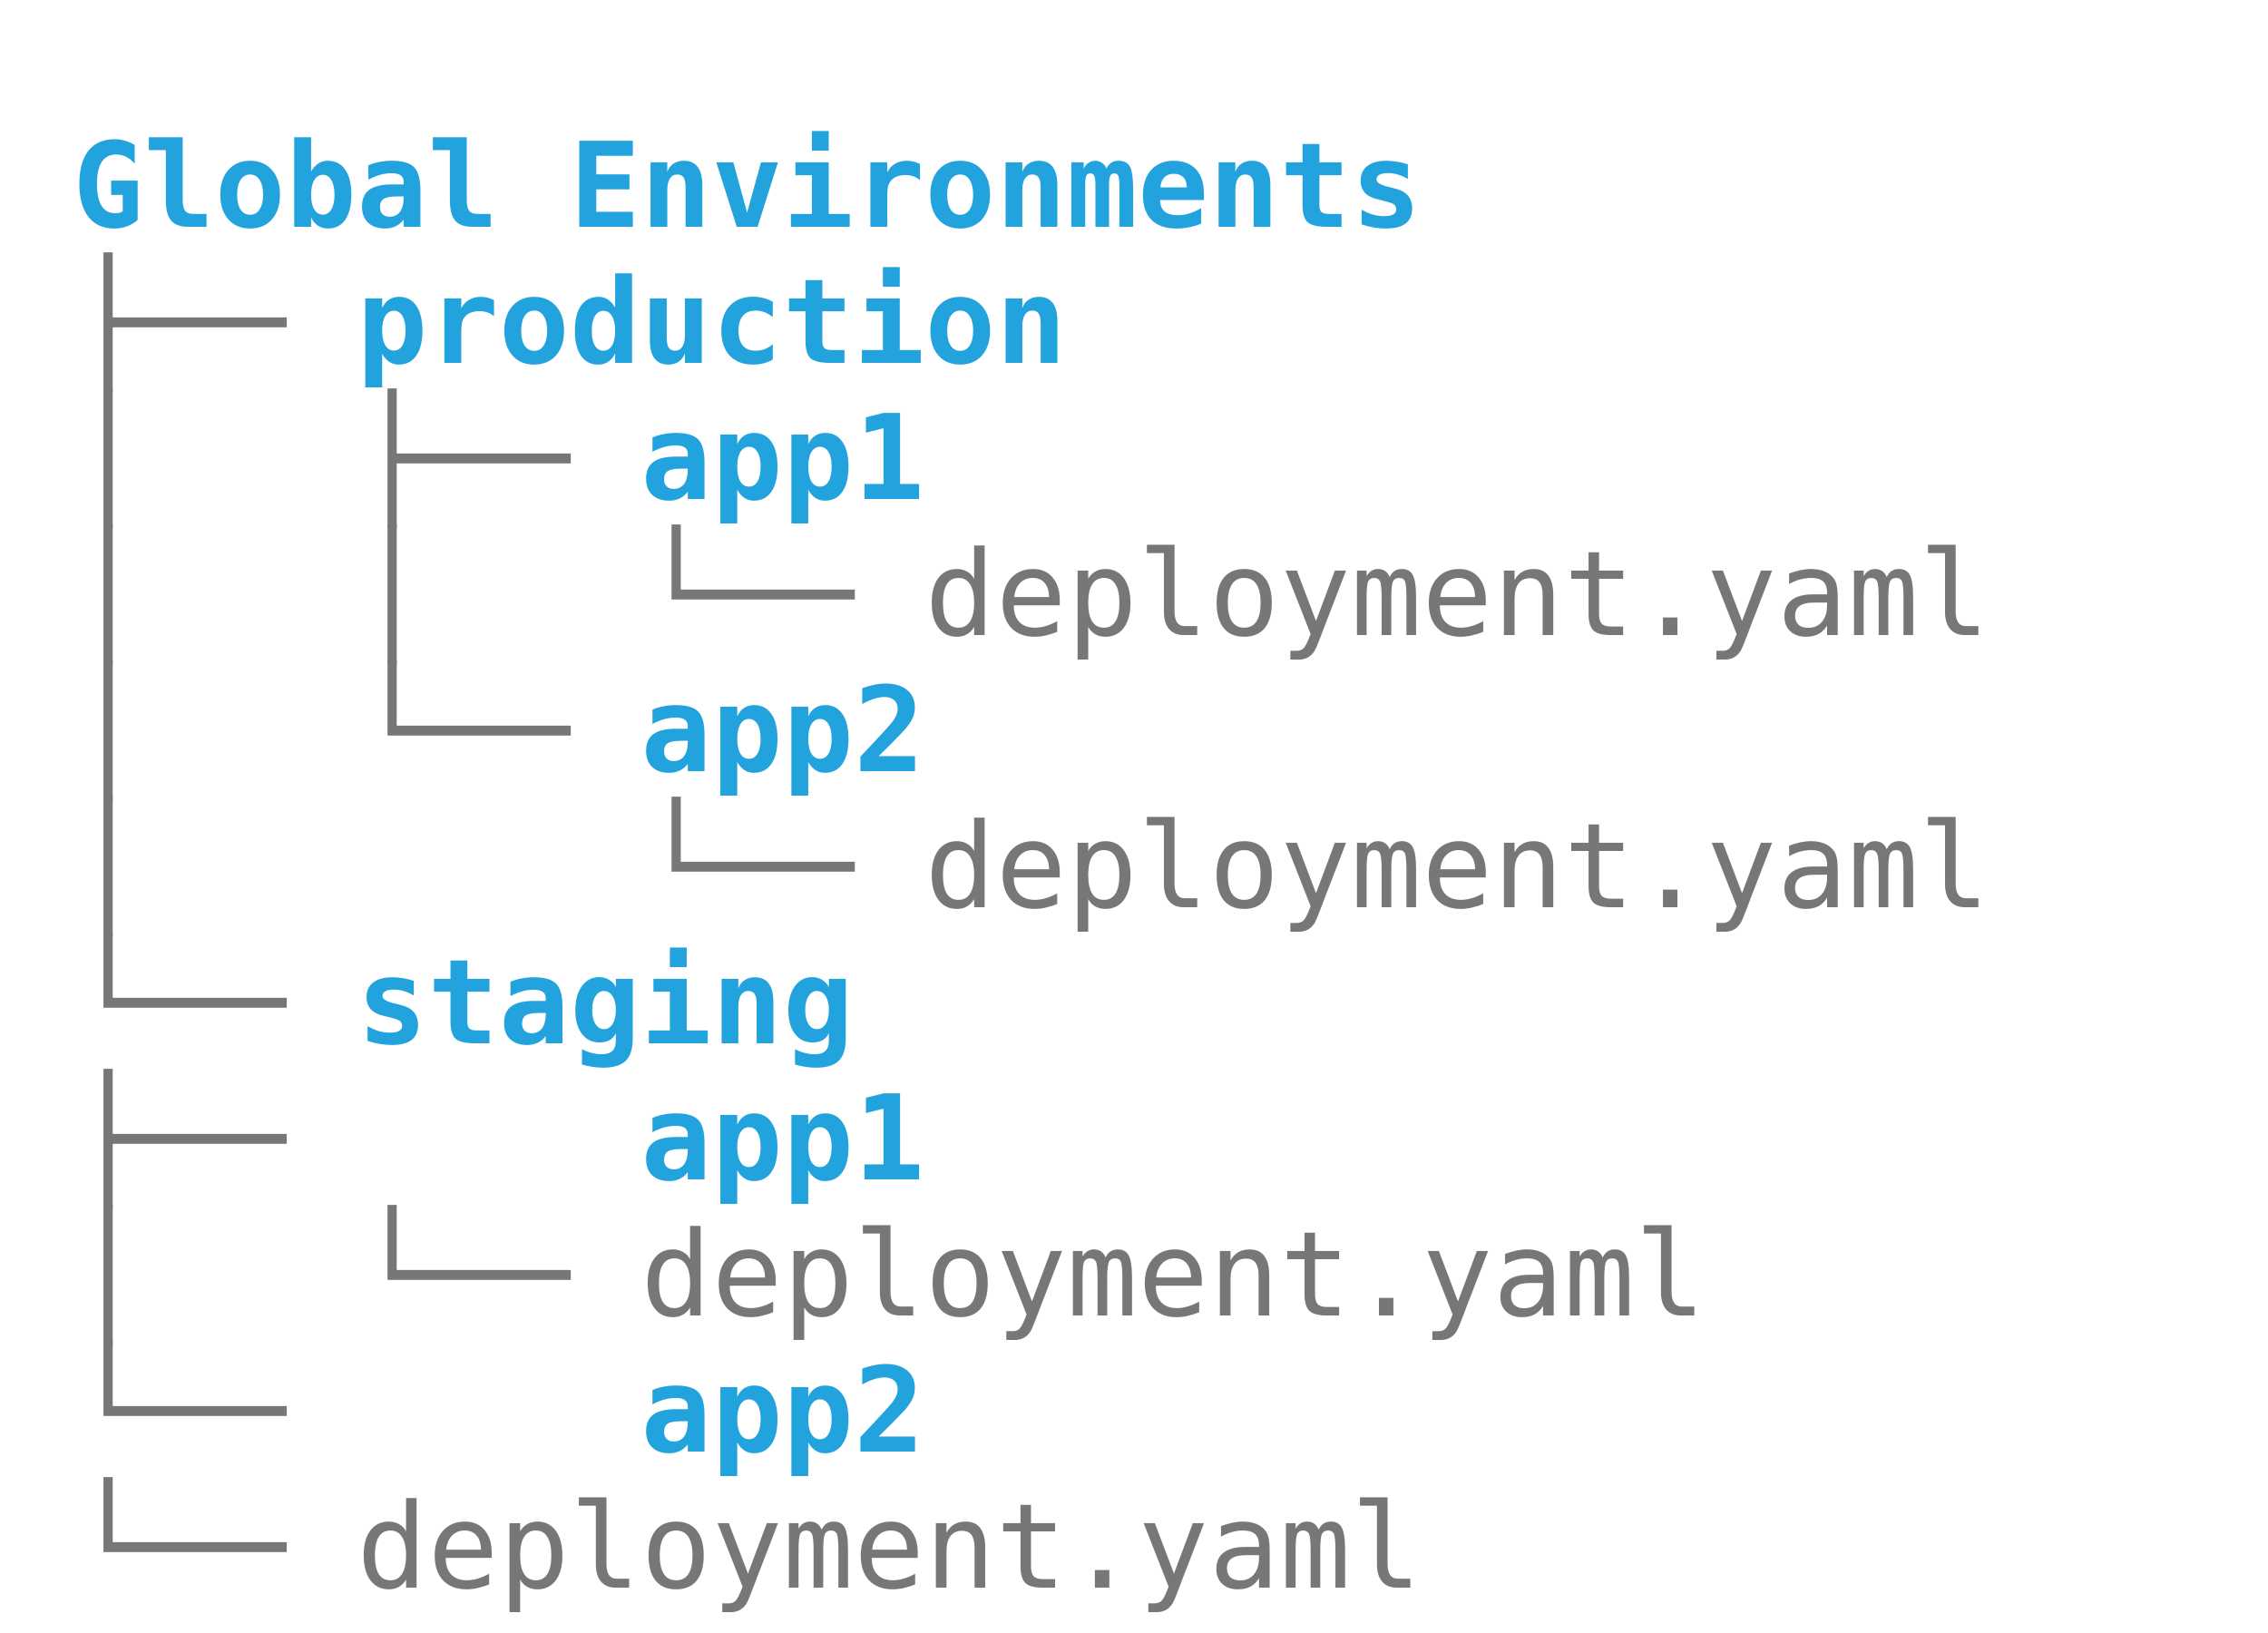
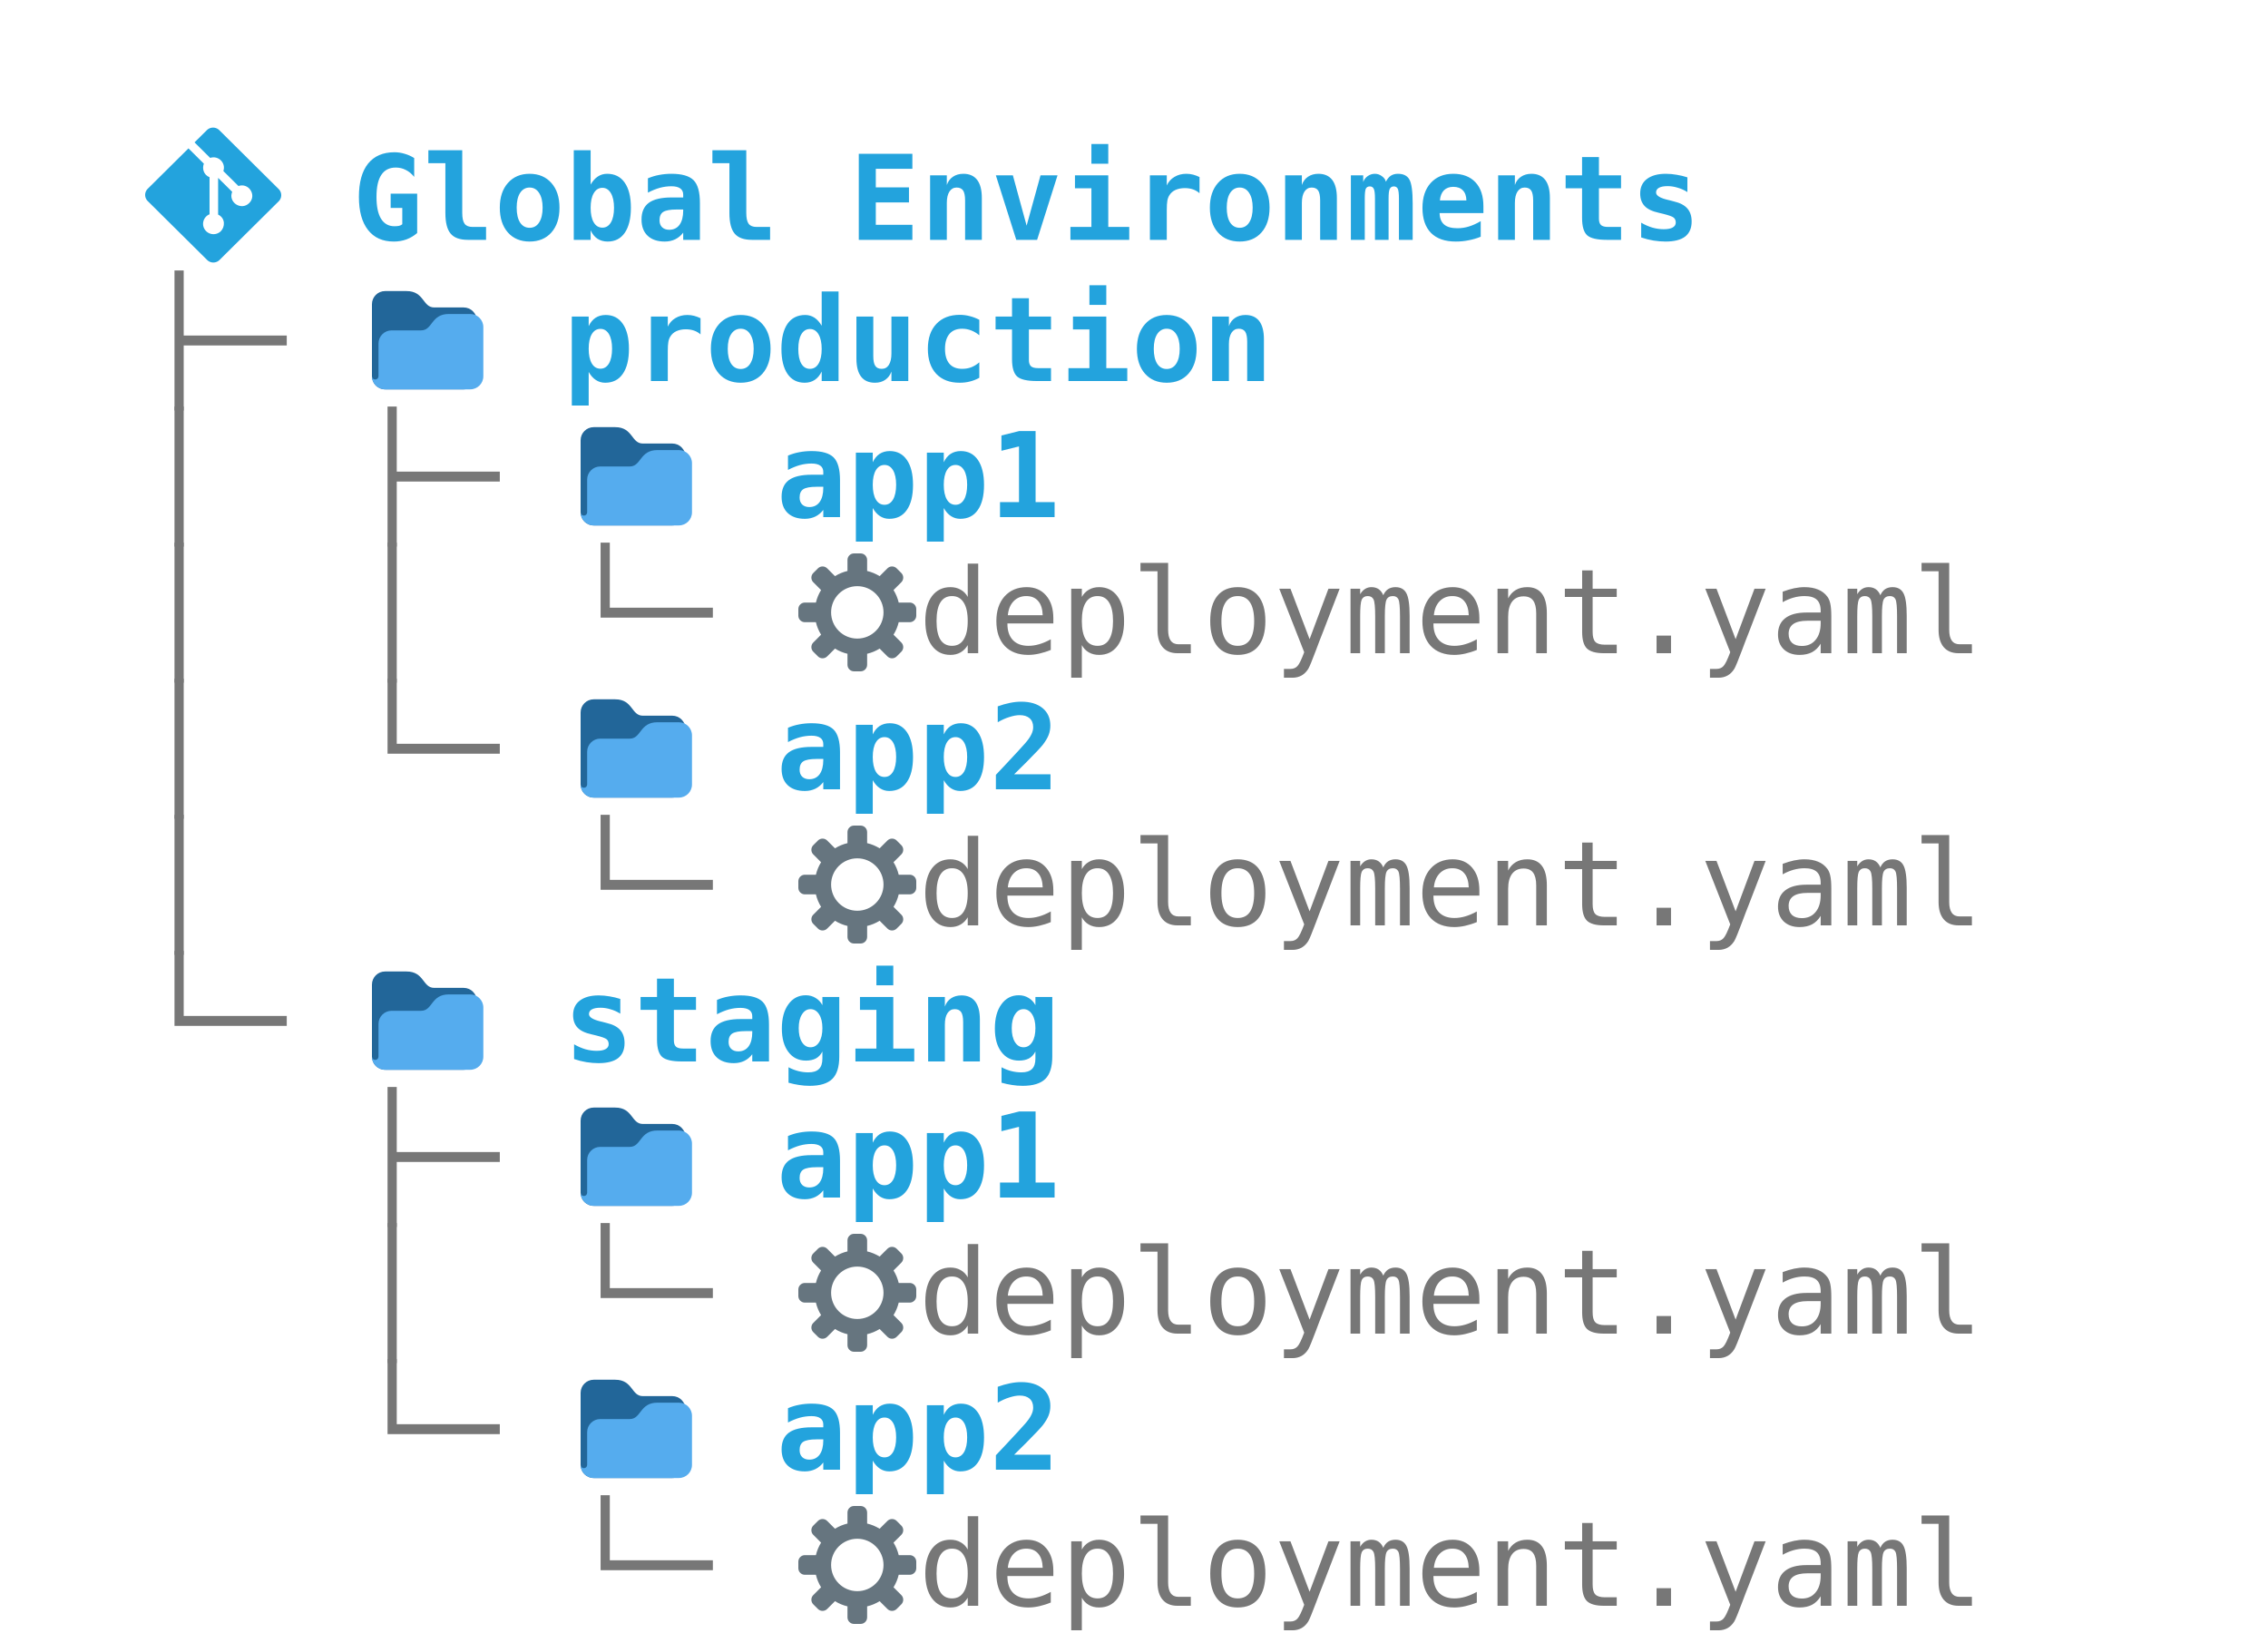
<svg xmlns="http://www.w3.org/2000/svg" height="180" width="250">
  <defs>
    <g id="group_0">
-       <text fill="#23A3DD" font-size="13" font-weight="600" font-family="'DejaVu Sans Mono', -apple-system, BlinkMacSystemFont, 'Segoe UI', Roboto, Helvetica, Arial, sans-serif, 'Apple Color Emoji', 'Segoe UI Emoji', 'Segoe UI Symbol'" x="8" y="25">
- 				Global Environments
- 			</text>
-       <text fill="#777" font-size="13" font-family="'DejaVu Sans Mono', -apple-system, BlinkMacSystemFont, 'Segoe UI', Roboto, Helvetica, Arial, sans-serif, 'Apple Color Emoji', 'Segoe UI Emoji', 'Segoe UI Symbol'" x="8" y="40">
- 				├── 
- 			</text>
-       <text fill="#23A3DD" font-size="13" font-weight="600" font-family="'DejaVu Sans Mono', -apple-system, BlinkMacSystemFont, 'Segoe UI', Roboto, Helvetica, Arial, sans-serif, 'Apple Color Emoji', 'Segoe UI Emoji', 'Segoe UI Symbol'" x="39.312" y="40">
- 				production
- 			</text>
-       <text fill="#777" font-size="13" font-family="'DejaVu Sans Mono', -apple-system, BlinkMacSystemFont, 'Segoe UI', Roboto, Helvetica, Arial, sans-serif, 'Apple Color Emoji', 'Segoe UI Emoji', 'Segoe UI Symbol'" x="8" y="55">
- 				│   ├── 
- 			</text>
-       <text fill="#23A3DD" font-size="13" font-weight="600" font-family="'DejaVu Sans Mono', -apple-system, BlinkMacSystemFont, 'Segoe UI', Roboto, Helvetica, Arial, sans-serif, 'Apple Color Emoji', 'Segoe UI Emoji', 'Segoe UI Symbol'" x="70.625" y="55">
- 				app1
- 			</text>
-       <text fill="#777" font-size="13" font-family="'DejaVu Sans Mono', -apple-system, BlinkMacSystemFont, 'Segoe UI', Roboto, Helvetica, Arial, sans-serif, 'Apple Color Emoji', 'Segoe UI Emoji', 'Segoe UI Symbol'" x="8" y="70">
- 				│   │   └── deployment.yaml
- 			</text>
-       <text fill="#777" font-size="13" font-family="'DejaVu Sans Mono', -apple-system, BlinkMacSystemFont, 'Segoe UI', Roboto, Helvetica, Arial, sans-serif, 'Apple Color Emoji', 'Segoe UI Emoji', 'Segoe UI Symbol'" x="8" y="85">
- 				│   └── 
- 			</text>
-       <text fill="#23A3DD" font-size="13" font-weight="600" font-family="'DejaVu Sans Mono', -apple-system, BlinkMacSystemFont, 'Segoe UI', Roboto, Helvetica, Arial, sans-serif, 'Apple Color Emoji', 'Segoe UI Emoji', 'Segoe UI Symbol'" x="70.625" y="85">
- 				app2
- 			</text>
-       <text fill="#777" font-size="13" font-family="'DejaVu Sans Mono', -apple-system, BlinkMacSystemFont, 'Segoe UI', Roboto, Helvetica, Arial, sans-serif, 'Apple Color Emoji', 'Segoe UI Emoji', 'Segoe UI Symbol'" x="8" y="100">
- 				│       └── deployment.yaml
- 			</text>
-       <text fill="#777" font-size="13" font-family="'DejaVu Sans Mono', -apple-system, BlinkMacSystemFont, 'Segoe UI', Roboto, Helvetica, Arial, sans-serif, 'Apple Color Emoji', 'Segoe UI Emoji', 'Segoe UI Symbol'" x="8" y="115">
- 				└── 
- 			</text>
-       <text fill="#23A3DD" font-size="13" font-weight="600" font-family="'DejaVu Sans Mono', -apple-system, BlinkMacSystemFont, 'Segoe UI', Roboto, Helvetica, Arial, sans-serif, 'Apple Color Emoji', 'Segoe UI Emoji', 'Segoe UI Symbol'" x="39.312" y="115">
- 				staging
- 			</text>
-       <text fill="#777" font-size="13" font-family="'DejaVu Sans Mono', -apple-system, BlinkMacSystemFont, 'Segoe UI', Roboto, Helvetica, Arial, sans-serif, 'Apple Color Emoji', 'Segoe UI Emoji', 'Segoe UI Symbol'" x="8" y="130">
- 				    ├── 
- 			</text>
-       <text fill="#23A3DD" font-size="13" font-weight="600" font-family="'DejaVu Sans Mono', -apple-system, BlinkMacSystemFont, 'Segoe UI', Roboto, Helvetica, Arial, sans-serif, 'Apple Color Emoji', 'Segoe UI Emoji', 'Segoe UI Symbol'" x="70.625" y="130">
- 				app1
- 			</text>
-       <text fill="#777" font-size="13" font-family="'DejaVu Sans Mono', -apple-system, BlinkMacSystemFont, 'Segoe UI', Roboto, Helvetica, Arial, sans-serif, 'Apple Color Emoji', 'Segoe UI Emoji', 'Segoe UI Symbol'" x="8" y="145">
- 				    │   └── deployment.yaml
- 			</text>
-       <text fill="#777" font-size="13" font-family="'DejaVu Sans Mono', -apple-system, BlinkMacSystemFont, 'Segoe UI', Roboto, Helvetica, Arial, sans-serif, 'Apple Color Emoji', 'Segoe UI Emoji', 'Segoe UI Symbol'" x="8" y="160">
- 				    └── 
- 			</text>
-       <text fill="#23A3DD" font-size="13" font-weight="600" font-family="'DejaVu Sans Mono', -apple-system, BlinkMacSystemFont, 'Segoe UI', Roboto, Helvetica, Arial, sans-serif, 'Apple Color Emoji', 'Segoe UI Emoji', 'Segoe UI Symbol'" x="70.625" y="160">
- 				app2
- 			</text>
-       <text fill="#777" font-size="13" font-family="'DejaVu Sans Mono', -apple-system, BlinkMacSystemFont, 'Segoe UI', Roboto, Helvetica, Arial, sans-serif, 'Apple Color Emoji', 'Segoe UI Emoji', 'Segoe UI Symbol'" x="8" y="175">
- 				        └── deployment.yaml
+       <text fill="#777" font-size="13" font-family="'DejaVu Sans Mono', -apple-system, BlinkMacSystemFont, 'Segoe UI', Roboto, Helvetica, Arial, sans-serif, 'Apple Color Emoji', 'Segoe UI Emoji', 'Segoe UI Symbol'" x="8" y="26.438">
+ 					 
+ 			</text>
+       <path fill="#23A3DD" transform="matrix(0.0334821 0 0 0.0331903 16 13.0033)" d="M439.55 236.05L244 40.45Q243.499 39.949 242.974 39.474Q242.449 38.998 241.901 38.549Q241.353 38.1 240.784 37.678Q240.215 37.257 239.626 36.863Q239.037 36.47 238.43 36.106Q237.822 35.742 237.197 35.408Q236.572 35.075 235.932 34.772Q235.292 34.469 234.637 34.199Q233.983 33.928 233.316 33.689Q232.649 33.451 231.971 33.245Q231.293 33.04 230.606 32.868Q229.919 32.696 229.224 32.557Q228.529 32.419 227.829 32.316Q227.128 32.212 226.423 32.142Q225.718 32.073 225.011 32.038Q224.303 32.003 223.595 32.003Q222.887 32.003 222.179 32.038Q221.472 32.073 220.767 32.142Q220.062 32.212 219.361 32.316Q218.661 32.419 217.966 32.557Q217.271 32.696 216.584 32.868Q215.897 33.04 215.219 33.245Q214.541 33.451 213.874 33.689Q213.207 33.928 212.553 34.199Q211.898 34.469 211.258 34.772Q210.618 35.075 209.993 35.408Q209.368 35.742 208.761 36.106Q208.153 36.47 207.564 36.863Q206.975 37.257 206.406 37.678Q205.837 38.1 205.289 38.549Q204.741 38.998 204.216 39.474Q203.691 39.949 203.19 40.45L162.53 81.08L214.05 132.6C241.11 123.46 266.73 149.37 257.44 176.28L307.1 225.94C341.33 214.14 368.28 256.94 342.57 282.63C316.08 309.12 272.36 279.76 286.57 245.29L240.22 199L240.22 320.85C265.52 333.39 262.48 362.7 249.3 375.85Q248.704 376.446 248.079 377.012Q247.455 377.577 246.803 378.112Q246.152 378.646 245.475 379.148Q244.798 379.65 244.097 380.118Q243.396 380.586 242.673 381.019Q241.951 381.452 241.207 381.849Q240.464 382.246 239.702 382.606Q238.94 382.967 238.162 383.289Q237.383 383.611 236.59 383.895Q235.796 384.179 234.99 384.423Q234.183 384.668 233.366 384.873Q232.549 385.077 231.722 385.242Q230.896 385.406 230.062 385.53Q229.228 385.653 228.39 385.736Q227.551 385.818 226.709 385.86Q225.868 385.901 225.025 385.901Q224.182 385.901 223.341 385.86Q222.499 385.818 221.66 385.736Q220.822 385.653 219.988 385.53Q219.155 385.406 218.328 385.242Q217.502 385.077 216.684 384.873Q215.867 384.668 215.06 384.423Q214.254 384.179 213.46 383.895Q212.667 383.611 211.888 383.289Q211.11 382.967 210.348 382.606Q209.586 382.246 208.843 381.849Q208.1 381.452 207.377 381.019Q206.654 380.586 205.953 380.118Q205.252 379.65 204.575 379.148Q203.898 378.646 203.247 378.112Q202.595 377.577 201.971 377.012Q201.346 376.446 200.75 375.85C183.18 358.25 189.68 328.94 212 319.85L212 196.85C191.2 188.34 187.4 166.11 193.36 151.85L142.57 101L8.45 235.14Q7.949 235.641 7.473 236.166Q6.998 236.691 6.548 237.238Q6.099 237.786 5.677 238.355Q5.255 238.924 4.862 239.513Q4.468 240.102 4.104 240.71Q3.74 241.317 3.406 241.942Q3.072 242.567 2.769 243.207Q2.467 243.848 2.195 244.502Q1.924 245.157 1.686 245.824Q1.447 246.491 1.242 247.168Q1.036 247.846 0.864 248.534Q0.692 249.221 0.554 249.915Q0.415 250.61 0.311 251.311Q0.208 252.012 0.138 252.717Q0.069 253.422 0.034 254.129Q-0.001 254.837 -0.001 255.545Q-0.001 256.253 0.034 256.961Q0.069 257.668 0.138 258.373Q0.208 259.078 0.311 259.779Q0.415 260.48 0.554 261.175Q0.692 261.869 0.864 262.557Q1.036 263.244 1.242 263.922Q1.447 264.599 1.686 265.266Q1.924 265.933 2.195 266.588Q2.467 267.242 2.769 267.883Q3.072 268.523 3.406 269.148Q3.74 269.773 4.104 270.38Q4.468 270.988 4.862 271.577Q5.255 272.166 5.677 272.735Q6.099 273.304 6.548 273.852Q6.998 274.399 7.473 274.924Q7.949 275.449 8.45 275.95L204.06 471.55Q204.561 472.051 205.086 472.526Q205.611 473.001 206.158 473.45Q206.706 473.9 207.275 474.321Q207.844 474.743 208.432 475.136Q209.021 475.53 209.629 475.893Q210.236 476.257 210.861 476.591Q211.486 476.925 212.126 477.227Q212.766 477.53 213.42 477.801Q214.075 478.072 214.741 478.31Q215.408 478.549 216.086 478.754Q216.764 478.96 217.451 479.132Q218.138 479.304 218.832 479.442Q219.527 479.58 220.227 479.684Q220.928 479.788 221.632 479.857Q222.337 479.926 223.045 479.961Q223.752 479.996 224.46 479.996Q225.168 479.996 225.875 479.961Q226.583 479.926 227.288 479.857Q227.992 479.788 228.693 479.684Q229.393 479.58 230.088 479.442Q230.782 479.304 231.469 479.132Q232.156 478.96 232.834 478.754Q233.512 478.549 234.179 478.31Q234.845 478.072 235.5 477.801Q236.154 477.53 236.794 477.227Q237.434 476.925 238.059 476.591Q238.684 476.257 239.291 475.893Q239.899 475.53 240.487 475.136Q241.076 474.743 241.645 474.321Q242.214 473.9 242.762 473.45Q243.309 473.001 243.834 472.526Q244.359 472.051 244.86 471.55L439.55 276.86Q440.051 276.359 440.526 275.834Q441.002 275.309 441.451 274.762Q441.901 274.214 442.323 273.645Q442.745 273.076 443.138 272.487Q443.532 271.898 443.896 271.29Q444.26 270.683 444.594 270.058Q444.928 269.433 445.231 268.793Q445.534 268.152 445.805 267.498Q446.076 266.843 446.314 266.176Q446.553 265.509 446.758 264.832Q446.964 264.154 447.136 263.467Q447.308 262.779 447.446 262.085Q447.585 261.39 447.689 260.689Q447.792 259.988 447.862 259.283Q447.931 258.578 447.966 257.871Q448.001 257.163 448.001 256.455Q448.001 255.747 447.966 255.039Q447.931 254.332 447.862 253.627Q447.792 252.922 447.689 252.221Q447.585 251.52 447.446 250.825Q447.308 250.131 447.136 249.443Q446.964 248.756 446.758 248.078Q446.553 247.401 446.314 246.734Q446.076 246.067 445.805 245.412Q445.534 244.758 445.231 244.117Q444.928 243.477 444.594 242.852Q444.26 242.227 443.896 241.62Q443.532 241.012 443.138 240.423Q442.745 239.834 442.323 239.265Q441.901 238.696 441.451 238.148Q441.002 237.601 440.526 237.076Q440.051 236.551 439.55 236.05L439.55 236.05Z" />
+       <text fill="#777" font-size="13" font-family="'DejaVu Sans Mono', -apple-system, BlinkMacSystemFont, 'Segoe UI', Roboto, Helvetica, Arial, sans-serif, 'Apple Color Emoji', 'Segoe UI Emoji', 'Segoe UI Symbol'" x="30.984" y="26.438">
+ 					 
+ 			</text>
+       <text fill="#23A3DD" font-size="13" font-weight="600" font-family="'DejaVu Sans Mono', -apple-system, BlinkMacSystemFont, 'Segoe UI', Roboto, Helvetica, Arial, sans-serif, 'Apple Color Emoji', 'Segoe UI Emoji', 'Segoe UI Symbol'" x="38.812" y="26.438">
+ 					Global Environments
+ 			</text>
+       <text fill="#777" font-size="13" font-family="'DejaVu Sans Mono', -apple-system, BlinkMacSystemFont, 'Segoe UI', Roboto, Helvetica, Arial, sans-serif, 'Apple Color Emoji', 'Segoe UI Emoji', 'Segoe UI Symbol'" x="8" y="42">
+ 					 
+ 			</text>
+       <text fill="#777" font-size="13" font-family="'DejaVu Sans Mono', -apple-system, BlinkMacSystemFont, 'Segoe UI', Roboto, Helvetica, Arial, sans-serif, 'Apple Color Emoji', 'Segoe UI Emoji', 'Segoe UI Symbol'" x="15.828" y="42">
+ 					├─ 
+ 			</text>
+       <clipPath id="cl_3">
+         <rect x="41" y="31" width="13" height="13" />
+       </clipPath>
+       <clipPath id="cl_4" clip-path="url(#cl_3)">
+         <rect x="41" y="31" width="13" height="13" />
+       </clipPath>
+       <g clip-path="url(#cl_4)">
+         <path fill="#269" transform="matrix(0.361111 0 0 0.361111 41 31)" d="M0 29C0 31.209 1.791 33 4 33L28 33C30.209 33 32 31.209 32 29L32 12C32 9.791 30.209 8 28 8L19 8C15.438 8 16 3 10.562 3L4 3C1.791 3 0 4.791 0 7L0 29Z" />
+       </g>
+       <g clip-path="url(#cl_4)">
+         <path fill="#55ACEE" transform="matrix(0.361111 0 0 0.361111 41 31)" d="M30 10L23.438 10C18 10 18.562 15 15 15L6 15C3.791 15 2 16.791 2 19L2 29C2 29.553 1.552 30 1 30C0.448 30 0 29.553 0 29C0 31.209 1.791 33 4 33L30 33C32.209 33 34 31.209 34 29L34 14C34 11.791 32.209 10 30 10Z" />
+       </g>
+       <text fill="#777" font-size="13" font-family="'DejaVu Sans Mono', -apple-system, BlinkMacSystemFont, 'Segoe UI', Roboto, Helvetica, Arial, sans-serif, 'Apple Color Emoji', 'Segoe UI Emoji', 'Segoe UI Symbol'" x="54.25" y="42">
+ 					 
+ 			</text>
+       <text fill="#23A3DD" font-size="13" font-weight="600" font-family="'DejaVu Sans Mono', -apple-system, BlinkMacSystemFont, 'Segoe UI', Roboto, Helvetica, Arial, sans-serif, 'Apple Color Emoji', 'Segoe UI Emoji', 'Segoe UI Symbol'" x="62.078" y="42">
+ 					production
+ 			</text>
+       <text fill="#777" font-size="13" font-family="'DejaVu Sans Mono', -apple-system, BlinkMacSystemFont, 'Segoe UI', Roboto, Helvetica, Arial, sans-serif, 'Apple Color Emoji', 'Segoe UI Emoji', 'Segoe UI Symbol'" x="8" y="57">
+ 					 
+ 			</text>
+       <text fill="#777" font-size="13" font-family="'DejaVu Sans Mono', -apple-system, BlinkMacSystemFont, 'Segoe UI', Roboto, Helvetica, Arial, sans-serif, 'Apple Color Emoji', 'Segoe UI Emoji', 'Segoe UI Symbol'" x="15.828" y="57">
+ 					│  
+ 			</text>
+       <text fill="#777" font-size="13" font-family="'DejaVu Sans Mono', -apple-system, BlinkMacSystemFont, 'Segoe UI', Roboto, Helvetica, Arial, sans-serif, 'Apple Color Emoji', 'Segoe UI Emoji', 'Segoe UI Symbol'" x="39.312" y="57">
+ 					├─ 
+ 			</text>
+       <clipPath id="cl_5">
+         <rect x="64" y="46" width="13" height="13" />
+       </clipPath>
+       <clipPath id="cl_6" clip-path="url(#cl_5)">
+         <rect x="64" y="46" width="13" height="13" />
+       </clipPath>
+       <g clip-path="url(#cl_6)">
+         <path fill="#269" transform="matrix(0.361111 0 0 0.361111 64 46)" d="M0 29C0 31.209 1.791 33 4 33L28 33C30.209 33 32 31.209 32 29L32 12C32 9.791 30.209 8 28 8L19 8C15.438 8 16 3 10.562 3L4 3C1.791 3 0 4.791 0 7L0 29Z" />
+       </g>
+       <g clip-path="url(#cl_6)">
+         <path fill="#55ACEE" transform="matrix(0.361111 0 0 0.361111 64 46)" d="M30 10L23.438 10C18 10 18.562 15 15 15L6 15C3.791 15 2 16.791 2 19L2 29C2 29.553 1.552 30 1 30C0.448 30 0 29.553 0 29C0 31.209 1.791 33 4 33L30 33C32.209 33 34 31.209 34 29L34 14C34 11.791 32.209 10 30 10Z" />
+       </g>
+       <text fill="#777" font-size="13" font-family="'DejaVu Sans Mono', -apple-system, BlinkMacSystemFont, 'Segoe UI', Roboto, Helvetica, Arial, sans-serif, 'Apple Color Emoji', 'Segoe UI Emoji', 'Segoe UI Symbol'" x="77.734" y="57">
+ 					 
+ 			</text>
+       <text fill="#23A3DD" font-size="13" font-weight="600" font-family="'DejaVu Sans Mono', -apple-system, BlinkMacSystemFont, 'Segoe UI', Roboto, Helvetica, Arial, sans-serif, 'Apple Color Emoji', 'Segoe UI Emoji', 'Segoe UI Symbol'" x="85.562" y="57">
+ 					app1
+ 			</text>
+       <text fill="#777" font-size="13" font-family="'DejaVu Sans Mono', -apple-system, BlinkMacSystemFont, 'Segoe UI', Roboto, Helvetica, Arial, sans-serif, 'Apple Color Emoji', 'Segoe UI Emoji', 'Segoe UI Symbol'" x="8" y="72">
+ 					 
+ 			</text>
+       <text fill="#777" font-size="13" font-family="'DejaVu Sans Mono', -apple-system, BlinkMacSystemFont, 'Segoe UI', Roboto, Helvetica, Arial, sans-serif, 'Apple Color Emoji', 'Segoe UI Emoji', 'Segoe UI Symbol'" x="15.828" y="72">
+ 					│  
+ 			</text>
+       <text fill="#777" font-size="13" font-family="'DejaVu Sans Mono', -apple-system, BlinkMacSystemFont, 'Segoe UI', Roboto, Helvetica, Arial, sans-serif, 'Apple Color Emoji', 'Segoe UI Emoji', 'Segoe UI Symbol'" x="39.312" y="72">
+ 					│  
+ 			</text>
+       <text fill="#777" font-size="13" font-family="'DejaVu Sans Mono', -apple-system, BlinkMacSystemFont, 'Segoe UI', Roboto, Helvetica, Arial, sans-serif, 'Apple Color Emoji', 'Segoe UI Emoji', 'Segoe UI Symbol'" x="62.797" y="72">
+ 					└─ 
+ 			</text>
+       <clipPath id="cl_7">
+         <rect x="88" y="61" width="13" height="13" />
+       </clipPath>
+       <clipPath id="cl_8" clip-path="url(#cl_7)">
+         <rect x="88" y="61" width="13" height="13" />
+       </clipPath>
+       <g clip-path="url(#cl_8)">
+         <path fill="#66757F" transform="matrix(0.361111 0 0 0.361111 88 61)" d="M34 15L30.638 15C30.314 13.631 29.774 12.349 29.056 11.186L31.435 8.807C32.216 8.026 32.216 6.759 31.435 5.978L30.021 4.564C29.24 3.783 27.974 3.783 27.193 4.564L24.814 6.943C23.65 6.225 22.369 5.686 21 5.362L21 2C21 0.896 20.104 0 19 0L17 0C15.896 0 15 0.896 15 2L15 5.362C13.631 5.686 12.349 6.226 11.186 6.944L8.808 4.565C8.027 3.784 6.76 3.784 5.98 4.565L4.565 5.979C3.784 6.76 3.784 8.027 4.564 8.808L6.943 11.187C6.225 12.35 5.686 13.632 5.362 15L2 15C0.896 15 0 15.896 0 17L0 19C0 20.104 0.896 21 2 21L5.362 21C5.686 22.368 6.226 23.65 6.944 24.813L4.565 27.192C3.785 27.972 3.785 29.24 4.566 30.021L5.98 31.435C6.76 32.215 8.027 32.215 8.808 31.435L11.187 29.056C12.35 29.775 13.632 30.314 15.001 30.638L15.001 34C15.001 35.104 15.897 36 17.001 36L19.001 36C20.105 36 21.001 35.104 21.001 34L21.001 30.638C22.369 30.314 23.651 29.774 24.814 29.056L27.193 31.435C27.974 32.216 29.24 32.216 30.021 31.435L31.435 30.021C32.216 29.24 32.216 27.973 31.435 27.192L29.056 24.813C29.775 23.65 30.314 22.368 30.638 20.999L34 20.999C35.104 20.999 36 20.103 36 18.999L36 16.999C36 15.896 35.104 15 34 15ZM18 26C13.582 26 10 22.418 10 18C10 13.582 13.582 10 18 10C22.418 10 26 13.582 26 18C26 22.418 22.418 26 18 26Z" />
+       </g>
+       <text fill="#777" font-size="13" font-family="'DejaVu Sans Mono', -apple-system, BlinkMacSystemFont, 'Segoe UI', Roboto, Helvetica, Arial, sans-serif, 'Apple Color Emoji', 'Segoe UI Emoji', 'Segoe UI Symbol'" x="101.219" y="72">
+ 					 deployment.yaml
+ 			</text>
+       <text fill="#777" font-size="13" font-family="'DejaVu Sans Mono', -apple-system, BlinkMacSystemFont, 'Segoe UI', Roboto, Helvetica, Arial, sans-serif, 'Apple Color Emoji', 'Segoe UI Emoji', 'Segoe UI Symbol'" x="8" y="87">
+ 					 
+ 			</text>
+       <text fill="#777" font-size="13" font-family="'DejaVu Sans Mono', -apple-system, BlinkMacSystemFont, 'Segoe UI', Roboto, Helvetica, Arial, sans-serif, 'Apple Color Emoji', 'Segoe UI Emoji', 'Segoe UI Symbol'" x="15.828" y="87">
+ 					│  
+ 			</text>
+       <text fill="#777" font-size="13" font-family="'DejaVu Sans Mono', -apple-system, BlinkMacSystemFont, 'Segoe UI', Roboto, Helvetica, Arial, sans-serif, 'Apple Color Emoji', 'Segoe UI Emoji', 'Segoe UI Symbol'" x="39.312" y="87">
+ 					└─ 
+ 			</text>
+       <clipPath id="cl_9">
+         <rect x="64" y="76" width="13" height="13" />
+       </clipPath>
+       <clipPath id="cl_a" clip-path="url(#cl_9)">
+         <rect x="64" y="76" width="13" height="13" />
+       </clipPath>
+       <g clip-path="url(#cl_a)">
+         <path fill="#269" transform="matrix(0.361111 0 0 0.361111 64 76)" d="M0 29C0 31.209 1.791 33 4 33L28 33C30.209 33 32 31.209 32 29L32 12C32 9.791 30.209 8 28 8L19 8C15.438 8 16 3 10.562 3L4 3C1.791 3 0 4.791 0 7L0 29Z" />
+       </g>
+       <g clip-path="url(#cl_a)">
+         <path fill="#55ACEE" transform="matrix(0.361111 0 0 0.361111 64 76)" d="M30 10L23.438 10C18 10 18.562 15 15 15L6 15C3.791 15 2 16.791 2 19L2 29C2 29.553 1.552 30 1 30C0.448 30 0 29.553 0 29C0 31.209 1.791 33 4 33L30 33C32.209 33 34 31.209 34 29L34 14C34 11.791 32.209 10 30 10Z" />
+       </g>
+       <text fill="#777" font-size="13" font-family="'DejaVu Sans Mono', -apple-system, BlinkMacSystemFont, 'Segoe UI', Roboto, Helvetica, Arial, sans-serif, 'Apple Color Emoji', 'Segoe UI Emoji', 'Segoe UI Symbol'" x="77.734" y="87">
+ 					 
+ 			</text>
+       <text fill="#23A3DD" font-size="13" font-weight="600" font-family="'DejaVu Sans Mono', -apple-system, BlinkMacSystemFont, 'Segoe UI', Roboto, Helvetica, Arial, sans-serif, 'Apple Color Emoji', 'Segoe UI Emoji', 'Segoe UI Symbol'" x="85.562" y="87">
+ 					app2
+ 			</text>
+       <text fill="#777" font-size="13" font-family="'DejaVu Sans Mono', -apple-system, BlinkMacSystemFont, 'Segoe UI', Roboto, Helvetica, Arial, sans-serif, 'Apple Color Emoji', 'Segoe UI Emoji', 'Segoe UI Symbol'" x="8" y="102">
+ 					 
+ 			</text>
+       <text fill="#777" font-size="13" font-family="'DejaVu Sans Mono', -apple-system, BlinkMacSystemFont, 'Segoe UI', Roboto, Helvetica, Arial, sans-serif, 'Apple Color Emoji', 'Segoe UI Emoji', 'Segoe UI Symbol'" x="15.828" y="102">
+ 					│  
+ 			</text>
+       <text fill="#777" font-size="13" font-family="'DejaVu Sans Mono', -apple-system, BlinkMacSystemFont, 'Segoe UI', Roboto, Helvetica, Arial, sans-serif, 'Apple Color Emoji', 'Segoe UI Emoji', 'Segoe UI Symbol'" x="39.312" y="102">
+ 					   
+ 			</text>
+       <text fill="#777" font-size="13" font-family="'DejaVu Sans Mono', -apple-system, BlinkMacSystemFont, 'Segoe UI', Roboto, Helvetica, Arial, sans-serif, 'Apple Color Emoji', 'Segoe UI Emoji', 'Segoe UI Symbol'" x="62.797" y="102">
+ 					└─ 
+ 			</text>
+       <clipPath id="cl_b">
+         <rect x="88" y="91" width="13" height="13" />
+       </clipPath>
+       <clipPath id="cl_c" clip-path="url(#cl_b)">
+         <rect x="88" y="91" width="13" height="13" />
+       </clipPath>
+       <g clip-path="url(#cl_c)">
+         <path fill="#66757F" transform="matrix(0.361111 0 0 0.361111 88 91)" d="M34 15L30.638 15C30.314 13.631 29.774 12.349 29.056 11.186L31.435 8.807C32.216 8.026 32.216 6.759 31.435 5.978L30.021 4.564C29.24 3.783 27.974 3.783 27.193 4.564L24.814 6.943C23.65 6.225 22.369 5.686 21 5.362L21 2C21 0.896 20.104 0 19 0L17 0C15.896 0 15 0.896 15 2L15 5.362C13.631 5.686 12.349 6.226 11.186 6.944L8.808 4.565C8.027 3.784 6.76 3.784 5.98 4.565L4.565 5.979C3.784 6.76 3.784 8.027 4.564 8.808L6.943 11.187C6.225 12.35 5.686 13.632 5.362 15L2 15C0.896 15 0 15.896 0 17L0 19C0 20.104 0.896 21 2 21L5.362 21C5.686 22.368 6.226 23.65 6.944 24.813L4.565 27.192C3.785 27.972 3.785 29.24 4.566 30.021L5.98 31.435C6.76 32.215 8.027 32.215 8.808 31.435L11.187 29.056C12.35 29.775 13.632 30.314 15.001 30.638L15.001 34C15.001 35.104 15.897 36 17.001 36L19.001 36C20.105 36 21.001 35.104 21.001 34L21.001 30.638C22.369 30.314 23.651 29.774 24.814 29.056L27.193 31.435C27.974 32.216 29.24 32.216 30.021 31.435L31.435 30.021C32.216 29.24 32.216 27.973 31.435 27.192L29.056 24.813C29.775 23.65 30.314 22.368 30.638 20.999L34 20.999C35.104 20.999 36 20.103 36 18.999L36 16.999C36 15.896 35.104 15 34 15ZM18 26C13.582 26 10 22.418 10 18C10 13.582 13.582 10 18 10C22.418 10 26 13.582 26 18C26 22.418 22.418 26 18 26Z" />
+       </g>
+       <text fill="#777" font-size="13" font-family="'DejaVu Sans Mono', -apple-system, BlinkMacSystemFont, 'Segoe UI', Roboto, Helvetica, Arial, sans-serif, 'Apple Color Emoji', 'Segoe UI Emoji', 'Segoe UI Symbol'" x="101.219" y="102">
+ 					 deployment.yaml
+ 			</text>
+       <text fill="#777" font-size="13" font-family="'DejaVu Sans Mono', -apple-system, BlinkMacSystemFont, 'Segoe UI', Roboto, Helvetica, Arial, sans-serif, 'Apple Color Emoji', 'Segoe UI Emoji', 'Segoe UI Symbol'" x="8" y="117">
+ 					 
+ 			</text>
+       <text fill="#777" font-size="13" font-family="'DejaVu Sans Mono', -apple-system, BlinkMacSystemFont, 'Segoe UI', Roboto, Helvetica, Arial, sans-serif, 'Apple Color Emoji', 'Segoe UI Emoji', 'Segoe UI Symbol'" x="15.828" y="117">
+ 					└─ 
+ 			</text>
+       <clipPath id="cl_d">
+         <rect x="41" y="106" width="13" height="13" />
+       </clipPath>
+       <clipPath id="cl_e" clip-path="url(#cl_d)">
+         <rect x="41" y="106" width="13" height="13" />
+       </clipPath>
+       <g clip-path="url(#cl_e)">
+         <path fill="#269" transform="matrix(0.361111 0 0 0.361111 41 106)" d="M0 29C0 31.209 1.791 33 4 33L28 33C30.209 33 32 31.209 32 29L32 12C32 9.791 30.209 8 28 8L19 8C15.438 8 16 3 10.562 3L4 3C1.791 3 0 4.791 0 7L0 29Z" />
+       </g>
+       <g clip-path="url(#cl_e)">
+         <path fill="#55ACEE" transform="matrix(0.361111 0 0 0.361111 41 106)" d="M30 10L23.438 10C18 10 18.562 15 15 15L6 15C3.791 15 2 16.791 2 19L2 29C2 29.553 1.552 30 1 30C0.448 30 0 29.553 0 29C0 31.209 1.791 33 4 33L30 33C32.209 33 34 31.209 34 29L34 14C34 11.791 32.209 10 30 10Z" />
+       </g>
+       <text fill="#777" font-size="13" font-family="'DejaVu Sans Mono', -apple-system, BlinkMacSystemFont, 'Segoe UI', Roboto, Helvetica, Arial, sans-serif, 'Apple Color Emoji', 'Segoe UI Emoji', 'Segoe UI Symbol'" x="54.25" y="117">
+ 					 
+ 			</text>
+       <text fill="#23A3DD" font-size="13" font-weight="600" font-family="'DejaVu Sans Mono', -apple-system, BlinkMacSystemFont, 'Segoe UI', Roboto, Helvetica, Arial, sans-serif, 'Apple Color Emoji', 'Segoe UI Emoji', 'Segoe UI Symbol'" x="62.078" y="117">
+ 					staging
+ 			</text>
+       <text fill="#777" font-size="13" font-family="'DejaVu Sans Mono', -apple-system, BlinkMacSystemFont, 'Segoe UI', Roboto, Helvetica, Arial, sans-serif, 'Apple Color Emoji', 'Segoe UI Emoji', 'Segoe UI Symbol'" x="8" y="132">
+ 					    
+ 			</text>
+       <text fill="#777" font-size="13" font-family="'DejaVu Sans Mono', -apple-system, BlinkMacSystemFont, 'Segoe UI', Roboto, Helvetica, Arial, sans-serif, 'Apple Color Emoji', 'Segoe UI Emoji', 'Segoe UI Symbol'" x="39.312" y="132">
+ 					├─ 
+ 			</text>
+       <clipPath id="cl_f">
+         <rect x="64" y="121" width="13" height="13" />
+       </clipPath>
+       <clipPath id="cl_10" clip-path="url(#cl_f)">
+         <rect x="64" y="121" width="13" height="13" />
+       </clipPath>
+       <g clip-path="url(#cl_10)">
+         <path fill="#269" transform="matrix(0.361111 0 0 0.361111 64 121)" d="M0 29C0 31.209 1.791 33 4 33L28 33C30.209 33 32 31.209 32 29L32 12C32 9.791 30.209 8 28 8L19 8C15.438 8 16 3 10.562 3L4 3C1.791 3 0 4.791 0 7L0 29Z" />
+       </g>
+       <g clip-path="url(#cl_10)">
+         <path fill="#55ACEE" transform="matrix(0.361111 0 0 0.361111 64 121)" d="M30 10L23.438 10C18 10 18.562 15 15 15L6 15C3.791 15 2 16.791 2 19L2 29C2 29.553 1.552 30 1 30C0.448 30 0 29.553 0 29C0 31.209 1.791 33 4 33L30 33C32.209 33 34 31.209 34 29L34 14C34 11.791 32.209 10 30 10Z" />
+       </g>
+       <text fill="#777" font-size="13" font-family="'DejaVu Sans Mono', -apple-system, BlinkMacSystemFont, 'Segoe UI', Roboto, Helvetica, Arial, sans-serif, 'Apple Color Emoji', 'Segoe UI Emoji', 'Segoe UI Symbol'" x="77.734" y="132">
+ 					 
+ 			</text>
+       <text fill="#23A3DD" font-size="13" font-weight="600" font-family="'DejaVu Sans Mono', -apple-system, BlinkMacSystemFont, 'Segoe UI', Roboto, Helvetica, Arial, sans-serif, 'Apple Color Emoji', 'Segoe UI Emoji', 'Segoe UI Symbol'" x="85.562" y="132">
+ 					app1
+ 			</text>
+       <text fill="#777" font-size="13" font-family="'DejaVu Sans Mono', -apple-system, BlinkMacSystemFont, 'Segoe UI', Roboto, Helvetica, Arial, sans-serif, 'Apple Color Emoji', 'Segoe UI Emoji', 'Segoe UI Symbol'" x="8" y="147">
+ 					    
+ 			</text>
+       <text fill="#777" font-size="13" font-family="'DejaVu Sans Mono', -apple-system, BlinkMacSystemFont, 'Segoe UI', Roboto, Helvetica, Arial, sans-serif, 'Apple Color Emoji', 'Segoe UI Emoji', 'Segoe UI Symbol'" x="39.312" y="147">
+ 					│  
+ 			</text>
+       <text fill="#777" font-size="13" font-family="'DejaVu Sans Mono', -apple-system, BlinkMacSystemFont, 'Segoe UI', Roboto, Helvetica, Arial, sans-serif, 'Apple Color Emoji', 'Segoe UI Emoji', 'Segoe UI Symbol'" x="62.797" y="147">
+ 					└─ 
+ 			</text>
+       <clipPath id="cl_11">
+         <rect x="88" y="136" width="13" height="13" />
+       </clipPath>
+       <clipPath id="cl_12" clip-path="url(#cl_11)">
+         <rect x="88" y="136" width="13" height="13" />
+       </clipPath>
+       <g clip-path="url(#cl_12)">
+         <path fill="#66757F" transform="matrix(0.361111 0 0 0.361111 88 136)" d="M34 15L30.638 15C30.314 13.631 29.774 12.349 29.056 11.186L31.435 8.807C32.216 8.026 32.216 6.759 31.435 5.978L30.021 4.564C29.24 3.783 27.974 3.783 27.193 4.564L24.814 6.943C23.65 6.225 22.369 5.686 21 5.362L21 2C21 0.896 20.104 0 19 0L17 0C15.896 0 15 0.896 15 2L15 5.362C13.631 5.686 12.349 6.226 11.186 6.944L8.808 4.565C8.027 3.784 6.76 3.784 5.98 4.565L4.565 5.979C3.784 6.76 3.784 8.027 4.564 8.808L6.943 11.187C6.225 12.35 5.686 13.632 5.362 15L2 15C0.896 15 0 15.896 0 17L0 19C0 20.104 0.896 21 2 21L5.362 21C5.686 22.368 6.226 23.65 6.944 24.813L4.565 27.192C3.785 27.972 3.785 29.24 4.566 30.021L5.98 31.435C6.76 32.215 8.027 32.215 8.808 31.435L11.187 29.056C12.35 29.775 13.632 30.314 15.001 30.638L15.001 34C15.001 35.104 15.897 36 17.001 36L19.001 36C20.105 36 21.001 35.104 21.001 34L21.001 30.638C22.369 30.314 23.651 29.774 24.814 29.056L27.193 31.435C27.974 32.216 29.24 32.216 30.021 31.435L31.435 30.021C32.216 29.24 32.216 27.973 31.435 27.192L29.056 24.813C29.775 23.65 30.314 22.368 30.638 20.999L34 20.999C35.104 20.999 36 20.103 36 18.999L36 16.999C36 15.896 35.104 15 34 15ZM18 26C13.582 26 10 22.418 10 18C10 13.582 13.582 10 18 10C22.418 10 26 13.582 26 18C26 22.418 22.418 26 18 26Z" />
+       </g>
+       <text fill="#777" font-size="13" font-family="'DejaVu Sans Mono', -apple-system, BlinkMacSystemFont, 'Segoe UI', Roboto, Helvetica, Arial, sans-serif, 'Apple Color Emoji', 'Segoe UI Emoji', 'Segoe UI Symbol'" x="101.219" y="147">
+ 					 deployment.yaml
+ 			</text>
+       <text fill="#777" font-size="13" font-family="'DejaVu Sans Mono', -apple-system, BlinkMacSystemFont, 'Segoe UI', Roboto, Helvetica, Arial, sans-serif, 'Apple Color Emoji', 'Segoe UI Emoji', 'Segoe UI Symbol'" x="8" y="162">
+ 					    
+ 			</text>
+       <text fill="#777" font-size="13" font-family="'DejaVu Sans Mono', -apple-system, BlinkMacSystemFont, 'Segoe UI', Roboto, Helvetica, Arial, sans-serif, 'Apple Color Emoji', 'Segoe UI Emoji', 'Segoe UI Symbol'" x="39.312" y="162">
+ 					└─ 
+ 			</text>
+       <clipPath id="cl_13">
+         <rect x="64" y="151" width="13" height="13" />
+       </clipPath>
+       <clipPath id="cl_14" clip-path="url(#cl_13)">
+         <rect x="64" y="151" width="13" height="13" />
+       </clipPath>
+       <g clip-path="url(#cl_14)">
+         <path fill="#269" transform="matrix(0.361111 0 0 0.361111 64 151)" d="M0 29C0 31.209 1.791 33 4 33L28 33C30.209 33 32 31.209 32 29L32 12C32 9.791 30.209 8 28 8L19 8C15.438 8 16 3 10.562 3L4 3C1.791 3 0 4.791 0 7L0 29Z" />
+       </g>
+       <g clip-path="url(#cl_14)">
+         <path fill="#55ACEE" transform="matrix(0.361111 0 0 0.361111 64 151)" d="M30 10L23.438 10C18 10 18.562 15 15 15L6 15C3.791 15 2 16.791 2 19L2 29C2 29.553 1.552 30 1 30C0.448 30 0 29.553 0 29C0 31.209 1.791 33 4 33L30 33C32.209 33 34 31.209 34 29L34 14C34 11.791 32.209 10 30 10Z" />
+       </g>
+       <text fill="#777" font-size="13" font-family="'DejaVu Sans Mono', -apple-system, BlinkMacSystemFont, 'Segoe UI', Roboto, Helvetica, Arial, sans-serif, 'Apple Color Emoji', 'Segoe UI Emoji', 'Segoe UI Symbol'" x="77.734" y="162">
+ 					 
+ 			</text>
+       <text fill="#23A3DD" font-size="13" font-weight="600" font-family="'DejaVu Sans Mono', -apple-system, BlinkMacSystemFont, 'Segoe UI', Roboto, Helvetica, Arial, sans-serif, 'Apple Color Emoji', 'Segoe UI Emoji', 'Segoe UI Symbol'" x="85.562" y="162">
+ 					app2
+ 			</text>
+       <text fill="#777" font-size="13" font-family="'DejaVu Sans Mono', -apple-system, BlinkMacSystemFont, 'Segoe UI', Roboto, Helvetica, Arial, sans-serif, 'Apple Color Emoji', 'Segoe UI Emoji', 'Segoe UI Symbol'" x="8" y="177">
+ 					       
+ 			</text>
+       <text fill="#777" font-size="13" font-family="'DejaVu Sans Mono', -apple-system, BlinkMacSystemFont, 'Segoe UI', Roboto, Helvetica, Arial, sans-serif, 'Apple Color Emoji', 'Segoe UI Emoji', 'Segoe UI Symbol'" x="62.797" y="177">
+ 					└─ 
+ 			</text>
+       <clipPath id="cl_15">
+         <rect x="88" y="166" width="13" height="13" />
+       </clipPath>
+       <clipPath id="cl_16" clip-path="url(#cl_15)">
+         <rect x="88" y="166" width="13" height="13" />
+       </clipPath>
+       <g clip-path="url(#cl_16)">
+         <path fill="#66757F" transform="matrix(0.361111 0 0 0.361111 88 166)" d="M34 15L30.638 15C30.314 13.631 29.774 12.349 29.056 11.186L31.435 8.807C32.216 8.026 32.216 6.759 31.435 5.978L30.021 4.564C29.24 3.783 27.974 3.783 27.193 4.564L24.814 6.943C23.65 6.225 22.369 5.686 21 5.362L21 2C21 0.896 20.104 0 19 0L17 0C15.896 0 15 0.896 15 2L15 5.362C13.631 5.686 12.349 6.226 11.186 6.944L8.808 4.565C8.027 3.784 6.76 3.784 5.98 4.565L4.565 5.979C3.784 6.76 3.784 8.027 4.564 8.808L6.943 11.187C6.225 12.35 5.686 13.632 5.362 15L2 15C0.896 15 0 15.896 0 17L0 19C0 20.104 0.896 21 2 21L5.362 21C5.686 22.368 6.226 23.65 6.944 24.813L4.565 27.192C3.785 27.972 3.785 29.24 4.566 30.021L5.98 31.435C6.76 32.215 8.027 32.215 8.808 31.435L11.187 29.056C12.35 29.775 13.632 30.314 15.001 30.638L15.001 34C15.001 35.104 15.897 36 17.001 36L19.001 36C20.105 36 21.001 35.104 21.001 34L21.001 30.638C22.369 30.314 23.651 29.774 24.814 29.056L27.193 31.435C27.974 32.216 29.24 32.216 30.021 31.435L31.435 30.021C32.216 29.24 32.216 27.973 31.435 27.192L29.056 24.813C29.775 23.65 30.314 22.368 30.638 20.999L34 20.999C35.104 20.999 36 20.103 36 18.999L36 16.999C36 15.896 35.104 15 34 15ZM18 26C13.582 26 10 22.418 10 18C10 13.582 13.582 10 18 10C22.418 10 26 13.582 26 18C26 22.418 22.418 26 18 26Z" />
+       </g>
+       <text fill="#777" font-size="13" font-family="'DejaVu Sans Mono', -apple-system, BlinkMacSystemFont, 'Segoe UI', Roboto, Helvetica, Arial, sans-serif, 'Apple Color Emoji', 'Segoe UI Emoji', 'Segoe UI Symbol'" x="101.219" y="177">
+ 					 deployment.yaml
			</text>
    </g>
  </defs>
  <use href="#group_0" />
</svg>
